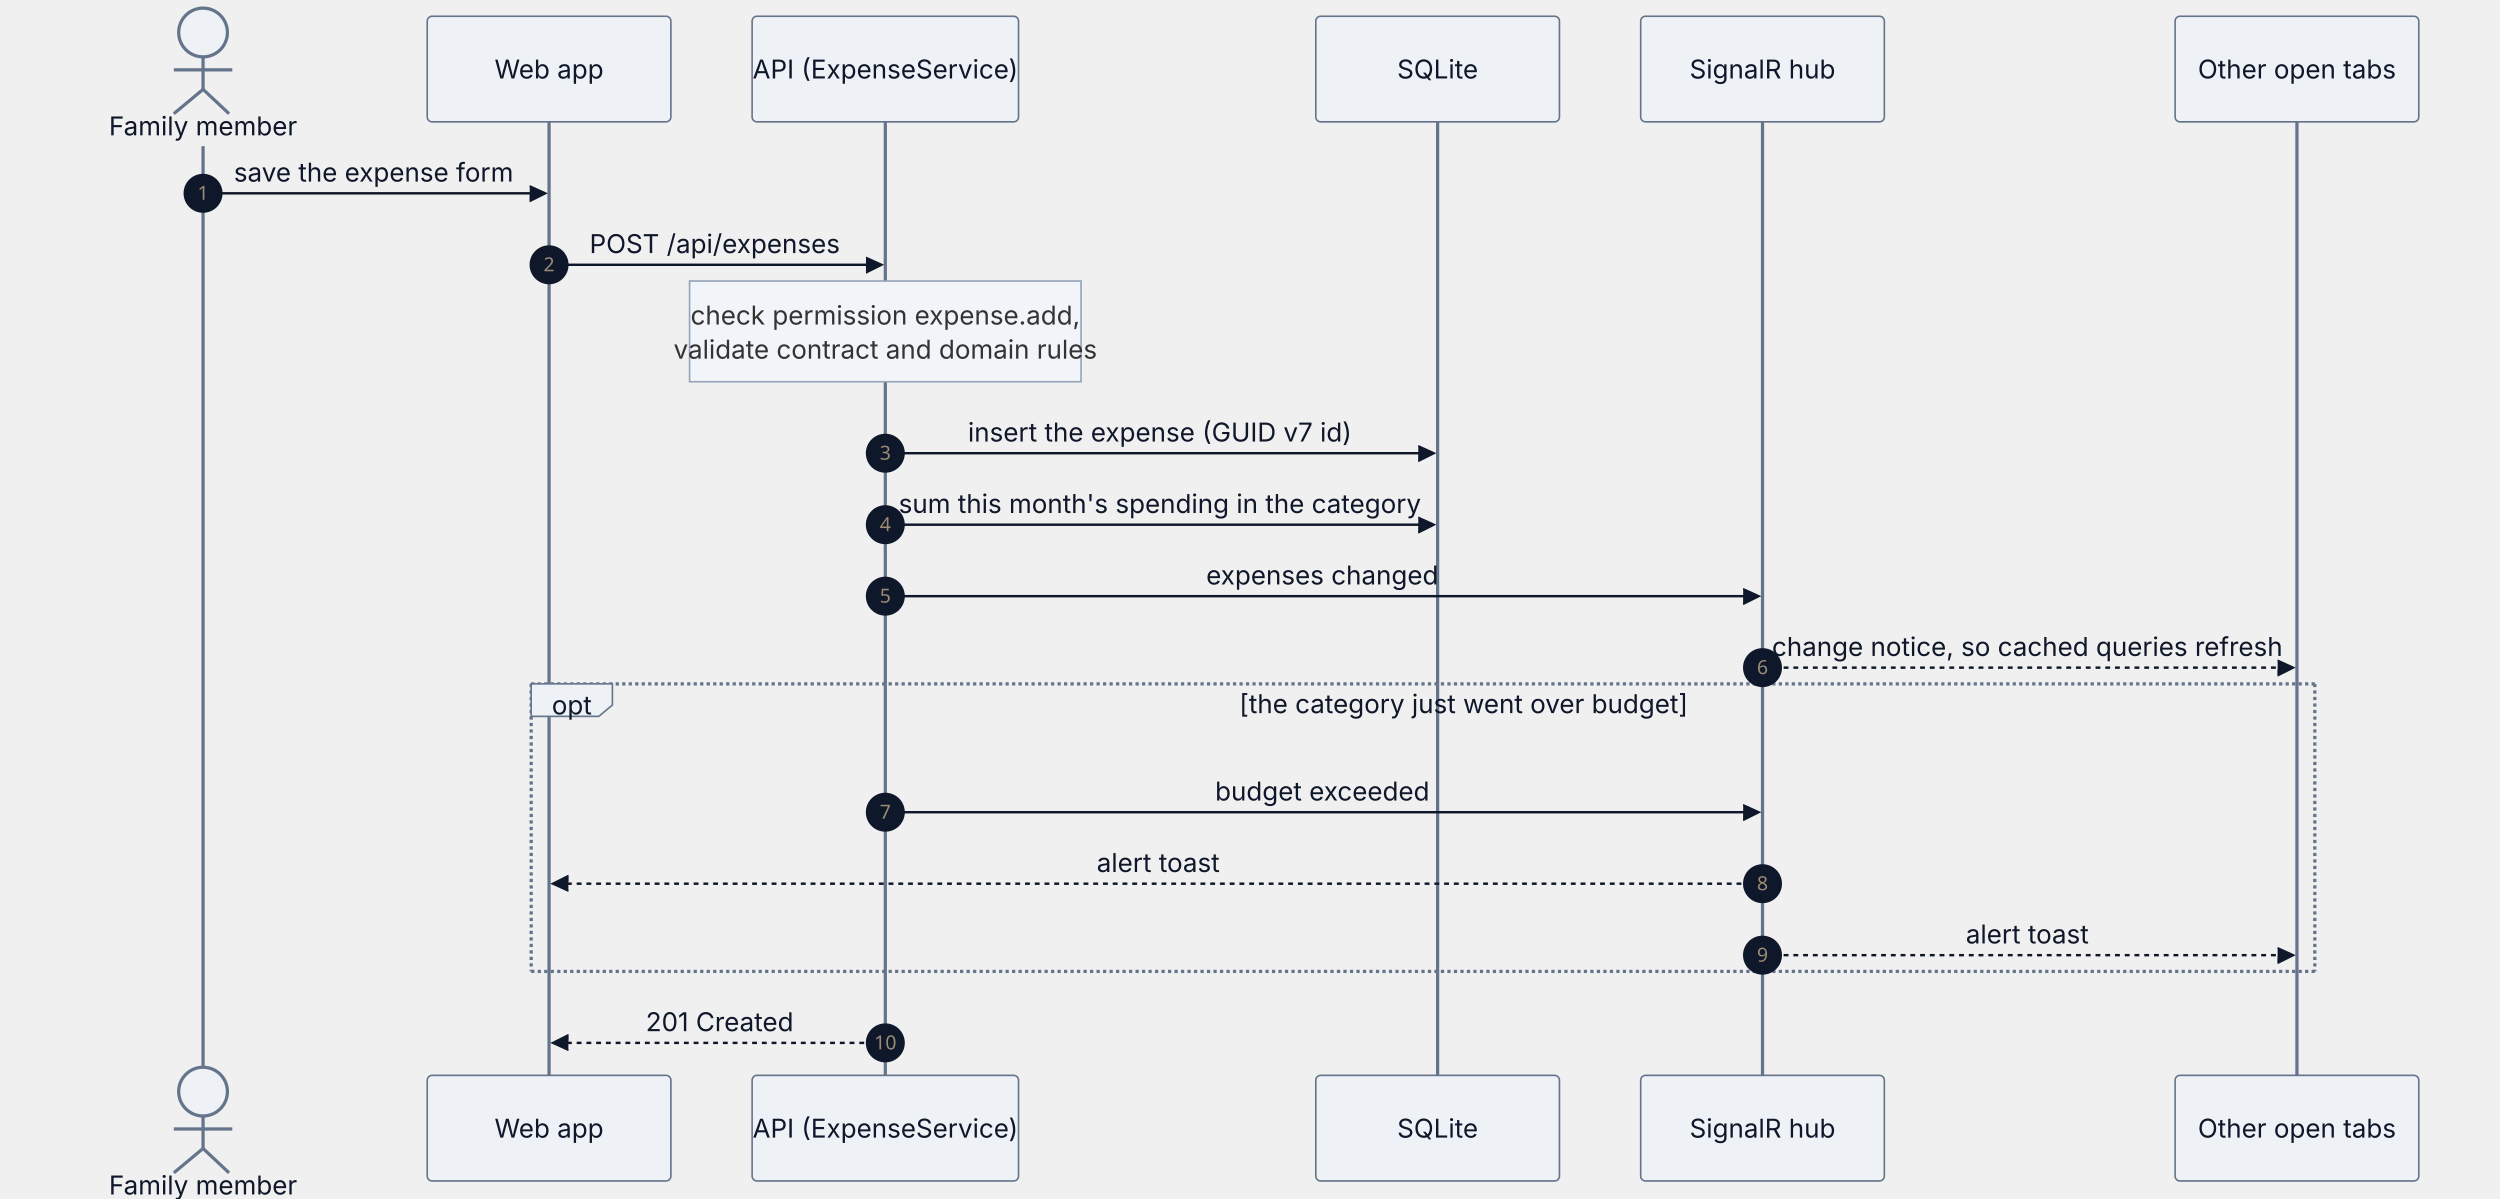
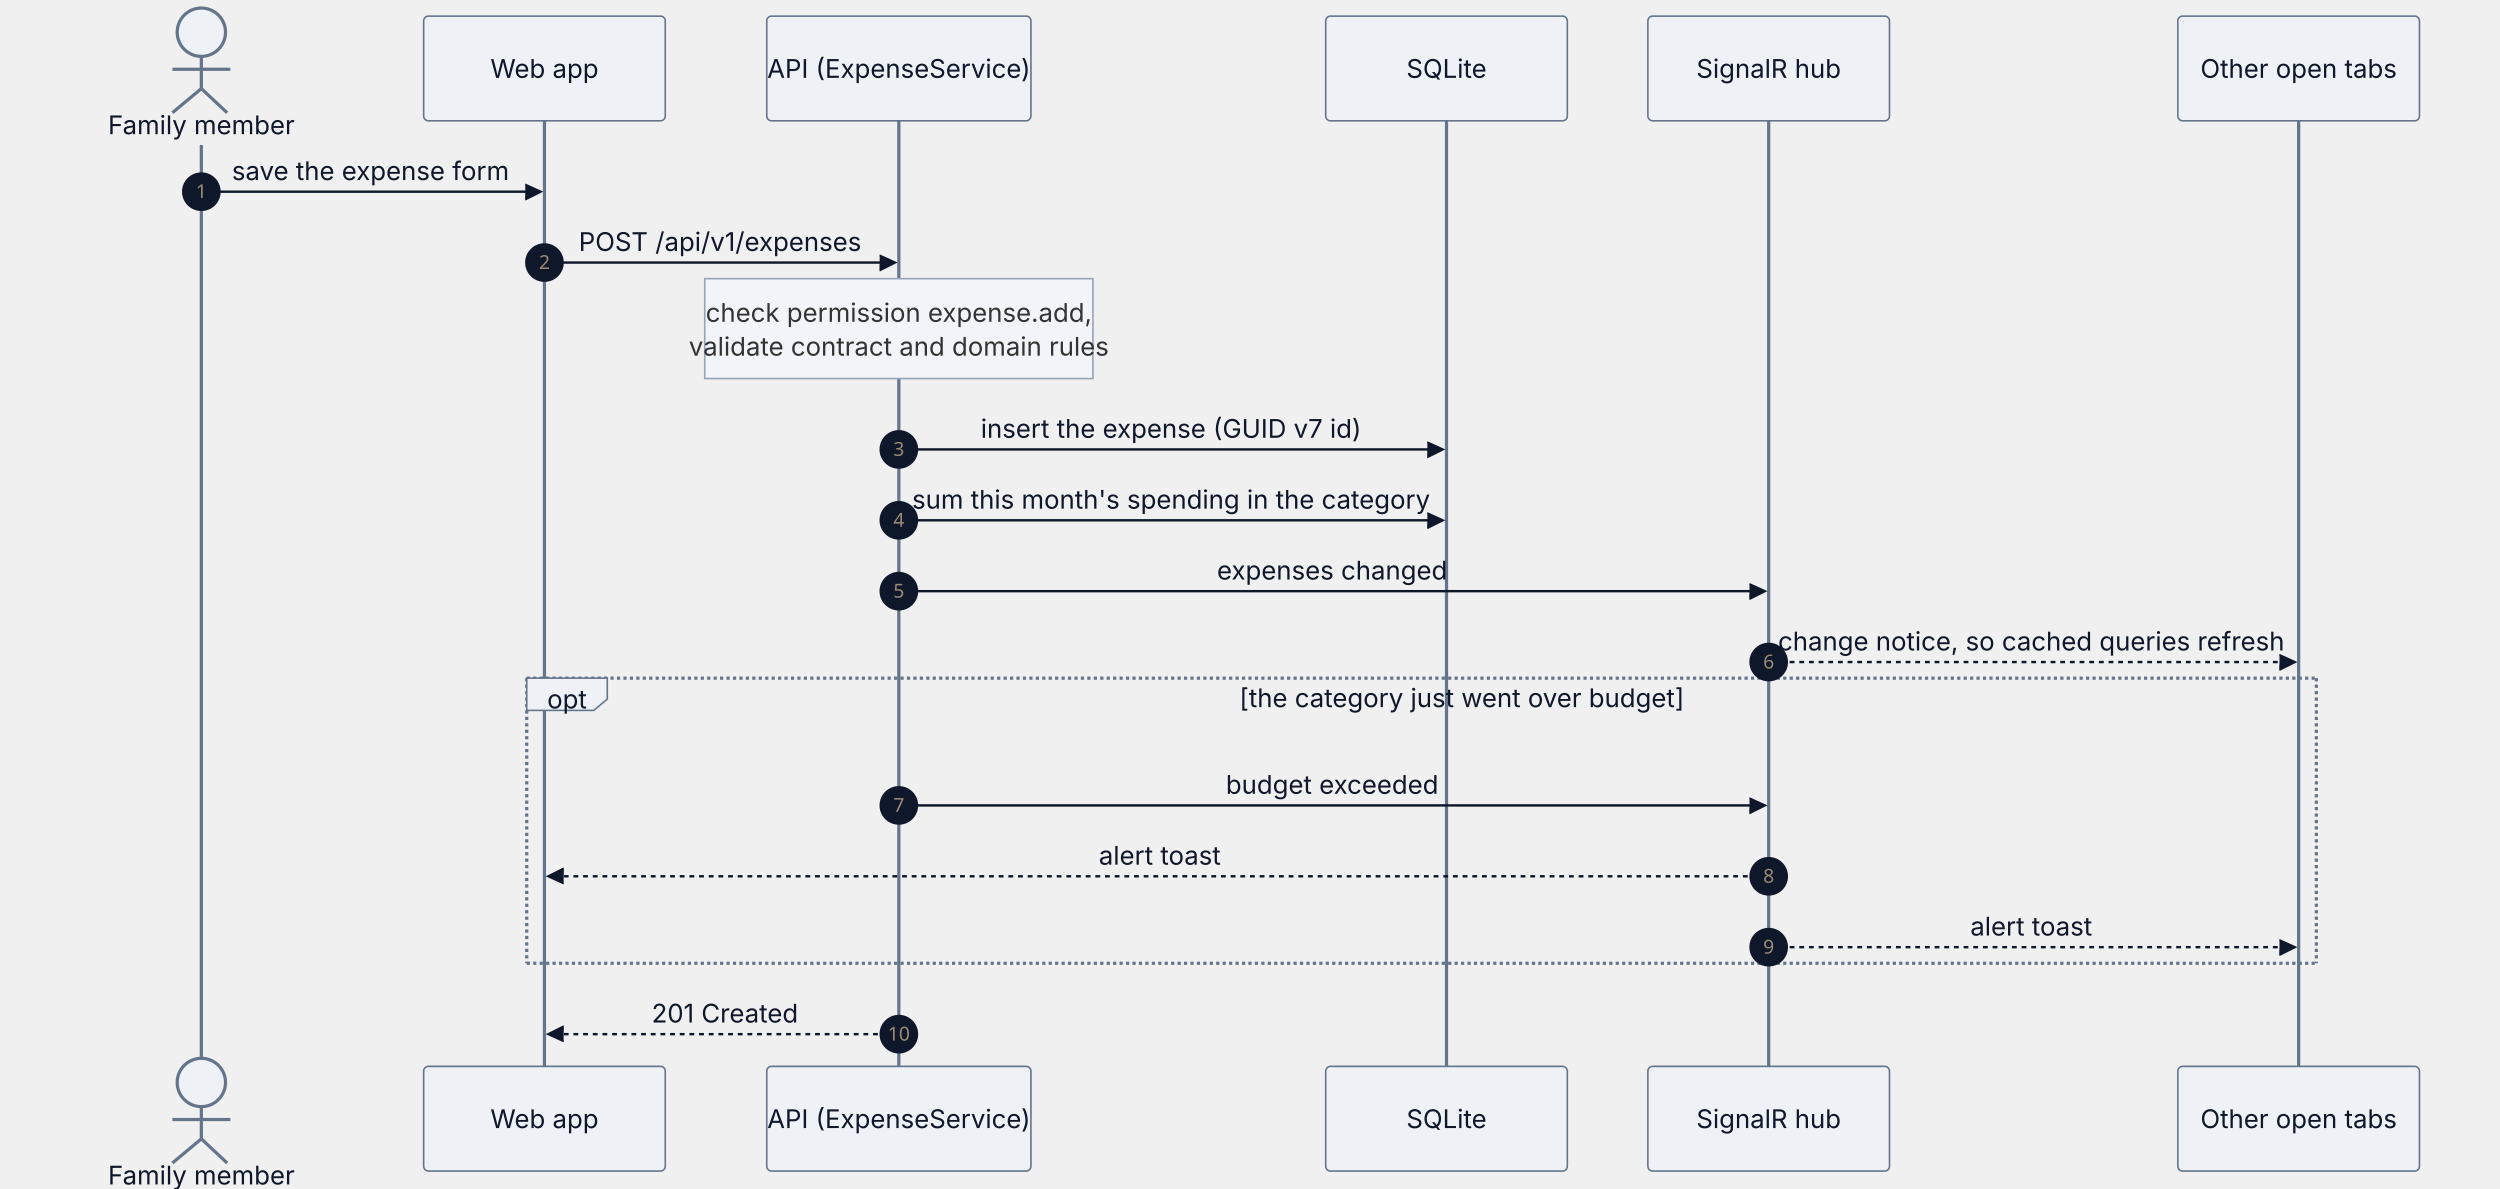
- <svg xmlns="http://www.w3.org/2000/svg" id="my-svg" width="100%" style="max-width: 1539px; background-color: white;" viewBox="-50 -10 1539 738" role="graphics-document document" aria-roledescription="sequence">
-   <g>
-     <rect x="1289" y="652" fill="#eaeaea" stroke="#666" width="150" height="65" name="O" rx="3" ry="3" class="actor actor-bottom" />
-     <text x="1364" y="684.5" dominant-baseline="central" alignment-baseline="central" class="actor actor-box" style="text-anchor: middle; font-size: 16px; font-weight: 400;">
-       <tspan x="1364" dy="0">Other open tabs</tspan>
-     </text>
-   </g>
-   <g>
-     <rect x="960" y="652" fill="#eaeaea" stroke="#666" width="150" height="65" name="H" rx="3" ry="3" class="actor actor-bottom" />
-     <text x="1035" y="684.5" dominant-baseline="central" alignment-baseline="central" class="actor actor-box" style="text-anchor: middle; font-size: 16px; font-weight: 400;">
-       <tspan x="1035" dy="0">SignalR hub</tspan>
-     </text>
-   </g>
-   <g>
-     <rect x="760" y="652" fill="#eaeaea" stroke="#666" width="150" height="65" name="D" rx="3" ry="3" class="actor actor-bottom" />
-     <text x="835" y="684.5" dominant-baseline="central" alignment-baseline="central" class="actor actor-box" style="text-anchor: middle; font-size: 16px; font-weight: 400;">
-       <tspan x="835" dy="0">SQLite</tspan>
-     </text>
-   </g>
-   <g>
-     <rect x="413" y="652" fill="#eaeaea" stroke="#666" width="164" height="65" name="A" rx="3" ry="3" class="actor actor-bottom" />
-     <text x="495" y="684.5" dominant-baseline="central" alignment-baseline="central" class="actor actor-box" style="text-anchor: middle; font-size: 16px; font-weight: 400;">
-       <tspan x="495" dy="0">API (ExpenseService)</tspan>
+ <svg xmlns="http://www.w3.org/2000/svg" id="my-svg" width="100%" style="max-width: 1552px; background-color: white;" viewBox="-50 -10 1552 738" role="graphics-document document" aria-roledescription="sequence">
+   <g>
+     <rect x="1302" y="652" fill="#eaeaea" stroke="#666" width="150" height="65" name="O" rx="3" ry="3" class="actor actor-bottom" />
+     <text x="1377" y="684.5" dominant-baseline="central" alignment-baseline="central" class="actor actor-box" style="text-anchor: middle; font-size: 16px; font-weight: 400;">
+       <tspan x="1377" dy="0">Other open tabs</tspan>
+     </text>
+   </g>
+   <g>
+     <rect x="973" y="652" fill="#eaeaea" stroke="#666" width="150" height="65" name="H" rx="3" ry="3" class="actor actor-bottom" />
+     <text x="1048" y="684.5" dominant-baseline="central" alignment-baseline="central" class="actor actor-box" style="text-anchor: middle; font-size: 16px; font-weight: 400;">
+       <tspan x="1048" dy="0">SignalR hub</tspan>
+     </text>
+   </g>
+   <g>
+     <rect x="773" y="652" fill="#eaeaea" stroke="#666" width="150" height="65" name="D" rx="3" ry="3" class="actor actor-bottom" />
+     <text x="848" y="684.5" dominant-baseline="central" alignment-baseline="central" class="actor actor-box" style="text-anchor: middle; font-size: 16px; font-weight: 400;">
+       <tspan x="848" dy="0">SQLite</tspan>
+     </text>
+   </g>
+   <g>
+     <rect x="426" y="652" fill="#eaeaea" stroke="#666" width="164" height="65" name="A" rx="3" ry="3" class="actor actor-bottom" />
+     <text x="508" y="684.5" dominant-baseline="central" alignment-baseline="central" class="actor actor-box" style="text-anchor: middle; font-size: 16px; font-weight: 400;">
+       <tspan x="508" dy="0">API (ExpenseService)</tspan>
    </text>
  </g>
  <g>
    <rect x="213" y="652" fill="#eaeaea" stroke="#666" width="150" height="65" name="W" rx="3" ry="3" class="actor actor-bottom" />
    <text x="288" y="684.5" dominant-baseline="central" alignment-baseline="central" class="actor actor-box" style="text-anchor: middle; font-size: 16px; font-weight: 400;">
      <tspan x="288" dy="0">Web app</tspan>
    </text>
  </g>
  <g />
  <g>
-     <line id="actor5" x1="1364" y1="65" x2="1364" y2="652" class="actor-line 200" stroke-width="0.5px" stroke="#999" name="O" data-et="life-line" data-id="O" />
+     <line id="actor5" x1="1377" y1="65" x2="1377" y2="652" class="actor-line 200" stroke-width="0.5px" stroke="#999" name="O" data-et="life-line" data-id="O" />
    <g id="root-5" data-et="participant" data-type="participant" data-id="O">
-       <rect x="1289" y="0" fill="#eaeaea" stroke="#666" width="150" height="65" name="O" rx="3" ry="3" class="actor actor-top" />
-       <text x="1364" y="32.5" dominant-baseline="central" alignment-baseline="central" class="actor actor-box" style="text-anchor: middle; font-size: 16px; font-weight: 400;">
-         <tspan x="1364" dy="0">Other open tabs</tspan>
-       </text>
-     </g>
-   </g>
-   <g>
-     <line id="actor4" x1="1035" y1="65" x2="1035" y2="652" class="actor-line 200" stroke-width="0.5px" stroke="#999" name="H" data-et="life-line" data-id="H" />
+       <rect x="1302" y="0" fill="#eaeaea" stroke="#666" width="150" height="65" name="O" rx="3" ry="3" class="actor actor-top" />
+       <text x="1377" y="32.5" dominant-baseline="central" alignment-baseline="central" class="actor actor-box" style="text-anchor: middle; font-size: 16px; font-weight: 400;">
+         <tspan x="1377" dy="0">Other open tabs</tspan>
+       </text>
+     </g>
+   </g>
+   <g>
+     <line id="actor4" x1="1048" y1="65" x2="1048" y2="652" class="actor-line 200" stroke-width="0.5px" stroke="#999" name="H" data-et="life-line" data-id="H" />
    <g id="root-4" data-et="participant" data-type="participant" data-id="H">
-       <rect x="960" y="0" fill="#eaeaea" stroke="#666" width="150" height="65" name="H" rx="3" ry="3" class="actor actor-top" />
-       <text x="1035" y="32.5" dominant-baseline="central" alignment-baseline="central" class="actor actor-box" style="text-anchor: middle; font-size: 16px; font-weight: 400;">
-         <tspan x="1035" dy="0">SignalR hub</tspan>
-       </text>
-     </g>
-   </g>
-   <g>
-     <line id="actor3" x1="835" y1="65" x2="835" y2="652" class="actor-line 200" stroke-width="0.5px" stroke="#999" name="D" data-et="life-line" data-id="D" />
+       <rect x="973" y="0" fill="#eaeaea" stroke="#666" width="150" height="65" name="H" rx="3" ry="3" class="actor actor-top" />
+       <text x="1048" y="32.5" dominant-baseline="central" alignment-baseline="central" class="actor actor-box" style="text-anchor: middle; font-size: 16px; font-weight: 400;">
+         <tspan x="1048" dy="0">SignalR hub</tspan>
+       </text>
+     </g>
+   </g>
+   <g>
+     <line id="actor3" x1="848" y1="65" x2="848" y2="652" class="actor-line 200" stroke-width="0.5px" stroke="#999" name="D" data-et="life-line" data-id="D" />
    <g id="root-3" data-et="participant" data-type="participant" data-id="D">
-       <rect x="760" y="0" fill="#eaeaea" stroke="#666" width="150" height="65" name="D" rx="3" ry="3" class="actor actor-top" />
-       <text x="835" y="32.5" dominant-baseline="central" alignment-baseline="central" class="actor actor-box" style="text-anchor: middle; font-size: 16px; font-weight: 400;">
-         <tspan x="835" dy="0">SQLite</tspan>
-       </text>
-     </g>
-   </g>
-   <g>
-     <line id="actor2" x1="495" y1="65" x2="495" y2="652" class="actor-line 200" stroke-width="0.5px" stroke="#999" name="A" data-et="life-line" data-id="A" />
+       <rect x="773" y="0" fill="#eaeaea" stroke="#666" width="150" height="65" name="D" rx="3" ry="3" class="actor actor-top" />
+       <text x="848" y="32.5" dominant-baseline="central" alignment-baseline="central" class="actor actor-box" style="text-anchor: middle; font-size: 16px; font-weight: 400;">
+         <tspan x="848" dy="0">SQLite</tspan>
+       </text>
+     </g>
+   </g>
+   <g>
+     <line id="actor2" x1="508" y1="65" x2="508" y2="652" class="actor-line 200" stroke-width="0.5px" stroke="#999" name="A" data-et="life-line" data-id="A" />
    <g id="root-2" data-et="participant" data-type="participant" data-id="A">
-       <rect x="413" y="0" fill="#eaeaea" stroke="#666" width="164" height="65" name="A" rx="3" ry="3" class="actor actor-top" />
-       <text x="495" y="32.5" dominant-baseline="central" alignment-baseline="central" class="actor actor-box" style="text-anchor: middle; font-size: 16px; font-weight: 400;">
-         <tspan x="495" dy="0">API (ExpenseService)</tspan>
+       <rect x="426" y="0" fill="#eaeaea" stroke="#666" width="164" height="65" name="A" rx="3" ry="3" class="actor actor-top" />
+       <text x="508" y="32.5" dominant-baseline="central" alignment-baseline="central" class="actor actor-box" style="text-anchor: middle; font-size: 16px; font-weight: 400;">
+         <tspan x="508" dy="0">API (ExpenseService)</tspan>
      </text>
    </g>
  </g>
  <g>
    <line id="actor1" x1="288" y1="65" x2="288" y2="652" class="actor-line 200" stroke-width="0.5px" stroke="#999" name="W" data-et="life-line" data-id="W" />
    <g id="root-1" data-et="participant" data-type="participant" data-id="W">
      <rect x="213" y="0" fill="#eaeaea" stroke="#666" width="150" height="65" name="W" rx="3" ry="3" class="actor actor-top" />
      <text x="288" y="32.5" dominant-baseline="central" alignment-baseline="central" class="actor actor-box" style="text-anchor: middle; font-size: 16px; font-weight: 400;">
        <tspan x="288" dy="0">Web app</tspan>
      </text>
    </g>
  </g>
  <g>
    <line id="actor0" x1="75" y1="80" x2="75" y2="652" class="actor-line 200" stroke-width="0.5px" stroke="#999" name="U" data-et="life-line" data-id="U" />
  </g>
  <style>#my-svg{font-family:Inter,Segoe UI,Arial,sans-serif;font-size:16px;fill:#0F172A;}@keyframes edge-animation-frame{from{stroke-dashoffset:0;}}@keyframes dash{to{stroke-dashoffset:0;}}#my-svg .edge-animation-slow{stroke-dasharray:9,5!important;stroke-dashoffset:900;animation:dash 50s linear infinite;stroke-linecap:round;}#my-svg .edge-animation-fast{stroke-dasharray:9,5!important;stroke-dashoffset:900;animation:dash 20s linear infinite;stroke-linecap:round;}#my-svg .error-icon{fill:#FFFFFF;}#my-svg .error-text{fill:#000000;stroke:#000000;}#my-svg .edge-thickness-normal{stroke-width:1px;}#my-svg .edge-thickness-thick{stroke-width:3.5px;}#my-svg .edge-pattern-solid{stroke-dasharray:0;}#my-svg .edge-thickness-invisible{stroke-width:0;fill:none;}#my-svg .edge-pattern-dashed{stroke-dasharray:3;}#my-svg .edge-pattern-dotted{stroke-dasharray:2;}#my-svg .marker{fill:#64748B;stroke:#64748B;}#my-svg .marker.cross{stroke:#64748B;}#my-svg svg{font-family:Inter,Segoe UI,Arial,sans-serif;font-size:16px;}#my-svg p{margin:0;}#my-svg .actor{stroke:#64748B;fill:#EEF2F7;stroke-width:1;}#my-svg rect.actor.outer-path[data-look="neo"]{filter:drop-shadow( 1px 2px 2px rgba(185,185,185,1));}#my-svg rect.note[data-look="neo"]{stroke:#94A3B8;fill:#F1F5F9;filter:drop-shadow( 1px 2px 2px rgba(185,185,185,1));}#my-svg text.actor&gt;tspan{fill:#0F172A;stroke:none;}#my-svg .actor-line{stroke:#64748B;}#my-svg .innerArc{stroke-width:1.5;stroke-dasharray:none;}#my-svg .messageLine0{stroke-width:1.5;stroke-dasharray:none;stroke:#0F172A;}#my-svg .messageLine1{stroke-width:1.5;stroke-dasharray:2,2;stroke:#0F172A;}#my-svg [id$="-arrowhead"] path{fill:#0F172A;stroke:#0F172A;}#my-svg .sequenceNumber{fill:#9b8b74;}#my-svg [id$="-sequencenumber"]{fill:#0F172A;}#my-svg [id$="-crosshead"] path{fill:#0F172A;stroke:#0F172A;}#my-svg .messageText{fill:#0F172A;stroke:none;}#my-svg .labelBox{stroke:#64748B;fill:#EEF2F7;filter:none;}#my-svg .labelText,#my-svg .labelText&gt;tspan{fill:#0F172A;stroke:none;}#my-svg .loopText,#my-svg .loopText&gt;tspan{fill:#0F172A;stroke:none;}#my-svg .sectionTitle,#my-svg .sectionTitle&gt;tspan{fill:#0F172A;stroke:none;}#my-svg .loopLine{stroke-width:2px;stroke-dasharray:2,2;stroke:#64748B;fill:#64748B;}#my-svg .note{stroke:#94A3B8;fill:#F1F5F9;}#my-svg .noteText,#my-svg .noteText&gt;tspan{fill:#333;stroke:none;font-weight:normal;}#my-svg .activation0{fill:#F8FAFC;stroke:hsl(210, 40%, 88.039%);}#my-svg .activation1{fill:#F8FAFC;stroke:hsl(210, 40%, 88.039%);}#my-svg .activation2{fill:#F8FAFC;stroke:hsl(210, 40%, 88.039%);}#my-svg .actorPopupMenu{position:absolute;}#my-svg .actorPopupMenuPanel{position:absolute;fill:#EEF2F7;box-shadow:0px 8px 16px 0px rgba(0,0,0,0.2);filter:drop-shadow(3px 5px 2px rgb(0 0 0 / 0.4));}#my-svg .actor-man circle,#my-svg line{fill:#EEF2F7;stroke-width:2px;}#my-svg g rect.rect{filter:drop-shadow( 1px 2px 2px rgba(185,185,185,1));stroke:#64748B;}#my-svg .node .neo-node{stroke:#64748B;}#my-svg [data-look="neo"].node rect,#my-svg [data-look="neo"].cluster rect,#my-svg [data-look="neo"].node polygon{stroke:url(#my-svg-gradient);filter:drop-shadow( 1px 2px 2px rgba(185,185,185,1));}#my-svg [data-look="neo"].swimlane.cluster rect{filter:none;}#my-svg [data-look="neo"].node path{stroke:url(#my-svg-gradient);stroke-width:1px;}#my-svg [data-look="neo"].node .outer-path{filter:drop-shadow( 1px 2px 2px rgba(185,185,185,1));}#my-svg [data-look="neo"].node .neo-line path{stroke:#64748B;filter:none;}#my-svg [data-look="neo"].node circle{stroke:url(#my-svg-gradient);filter:drop-shadow( 1px 2px 2px rgba(185,185,185,1));}#my-svg [data-look="neo"].node circle .state-start{fill:#000000;}#my-svg [data-look="neo"].icon-shape .icon{fill:url(#my-svg-gradient);filter:drop-shadow( 1px 2px 2px rgba(185,185,185,1));}#my-svg [data-look="neo"].icon-shape .icon-neo path{stroke:url(#my-svg-gradient);filter:drop-shadow( 1px 2px 2px rgba(185,185,185,1));}#my-svg :root{--mermaid-font-family:"trebuchet ms",verdana,arial,sans-serif;}</style>
  <g />
  <defs>
    <symbol id="my-svg-computer" width="24" height="24">
      <path transform="scale(.5)" d="M2 2v13h20v-13h-20zm18 11h-16v-9h16v9zm-10.228 6l.466-1h3.524l.467 1h-4.457zm14.228 3h-24l2-6h2.104l-1.33 4h18.45l-1.297-4h2.073l2 6zm-5-10h-14v-7h14v7z" />
    </symbol>
  </defs>
  <defs>
    <symbol id="my-svg-database" fill-rule="evenodd" clip-rule="evenodd">
      <path transform="scale(.5)" d="M12.258.001l.256.004.255.005.253.008.251.01.249.012.247.015.246.016.242.019.241.02.239.023.236.024.233.027.231.028.229.031.225.032.223.034.22.036.217.038.214.04.211.041.208.043.205.045.201.046.198.048.194.05.191.051.187.053.183.054.18.056.175.057.172.059.168.06.163.061.16.063.155.064.15.066.074.033.073.033.071.034.07.034.069.035.068.035.067.035.066.035.064.036.064.036.062.036.06.036.06.037.058.037.058.037.055.038.055.038.053.038.052.038.051.039.05.039.048.039.047.039.045.04.044.04.043.04.041.04.04.041.039.041.037.041.036.041.034.041.033.042.032.042.03.042.029.042.027.042.026.043.024.043.023.043.021.043.02.043.018.044.017.043.015.044.013.044.012.044.011.045.009.044.007.045.006.045.004.045.002.045.001.045v17l-.001.045-.002.045-.004.045-.006.045-.007.045-.009.044-.011.045-.012.044-.013.044-.015.044-.017.043-.018.044-.02.043-.021.043-.023.043-.024.043-.026.043-.027.042-.029.042-.03.042-.032.042-.033.042-.034.041-.036.041-.037.041-.039.041-.04.041-.041.04-.043.04-.044.04-.045.04-.047.039-.048.039-.05.039-.051.039-.052.038-.053.038-.055.038-.055.038-.058.037-.058.037-.06.037-.06.036-.062.036-.064.036-.064.036-.066.035-.067.035-.068.035-.069.035-.07.034-.071.034-.073.033-.074.033-.15.066-.155.064-.16.063-.163.061-.168.06-.172.059-.175.057-.18.056-.183.054-.187.053-.191.051-.194.05-.198.048-.201.046-.205.045-.208.043-.211.041-.214.04-.217.038-.22.036-.223.034-.225.032-.229.031-.231.028-.233.027-.236.024-.239.023-.241.02-.242.019-.246.016-.247.015-.249.012-.251.01-.253.008-.255.005-.256.004-.258.001-.258-.001-.256-.004-.255-.005-.253-.008-.251-.01-.249-.012-.247-.015-.245-.016-.243-.019-.241-.02-.238-.023-.236-.024-.234-.027-.231-.028-.228-.031-.226-.032-.223-.034-.22-.036-.217-.038-.214-.04-.211-.041-.208-.043-.204-.045-.201-.046-.198-.048-.195-.05-.19-.051-.187-.053-.184-.054-.179-.056-.176-.057-.172-.059-.167-.06-.164-.061-.159-.063-.155-.064-.151-.066-.074-.033-.072-.033-.072-.034-.07-.034-.069-.035-.068-.035-.067-.035-.066-.035-.064-.036-.063-.036-.062-.036-.061-.036-.06-.037-.058-.037-.057-.037-.056-.038-.055-.038-.053-.038-.052-.038-.051-.039-.049-.039-.049-.039-.046-.039-.046-.04-.044-.04-.043-.04-.041-.04-.04-.041-.039-.041-.037-.041-.036-.041-.034-.041-.033-.042-.032-.042-.03-.042-.029-.042-.027-.042-.026-.043-.024-.043-.023-.043-.021-.043-.02-.043-.018-.044-.017-.043-.015-.044-.013-.044-.012-.044-.011-.045-.009-.044-.007-.045-.006-.045-.004-.045-.002-.045-.001-.045v-17l.001-.045.002-.045.004-.045.006-.045.007-.045.009-.044.011-.045.012-.044.013-.044.015-.044.017-.043.018-.044.02-.043.021-.043.023-.043.024-.043.026-.043.027-.042.029-.042.03-.042.032-.042.033-.042.034-.041.036-.041.037-.041.039-.041.04-.041.041-.04.043-.04.044-.04.046-.04.046-.039.049-.039.049-.039.051-.039.052-.038.053-.038.055-.038.056-.038.057-.037.058-.037.06-.037.061-.036.062-.036.063-.036.064-.036.066-.035.067-.035.068-.035.069-.035.07-.034.072-.034.072-.033.074-.033.151-.066.155-.064.159-.063.164-.061.167-.06.172-.059.176-.057.179-.056.184-.054.187-.053.19-.051.195-.05.198-.048.201-.046.204-.045.208-.043.211-.041.214-.04.217-.038.22-.036.223-.034.226-.032.228-.031.231-.028.234-.027.236-.024.238-.023.241-.02.243-.019.245-.016.247-.015.249-.012.251-.01.253-.008.255-.005.256-.004.258-.001.258.001zm-9.258 20.499v.01l.001.021.003.021.004.022.005.021.006.022.007.022.009.023.01.022.011.023.012.023.013.023.015.023.016.024.017.023.018.024.019.024.021.024.022.025.023.024.024.025.052.049.056.05.061.051.066.051.07.051.075.051.079.052.084.052.088.052.092.052.097.052.102.051.105.052.11.052.114.051.119.051.123.051.127.05.131.05.135.05.139.048.144.049.147.047.152.047.155.047.16.045.163.045.167.043.171.043.176.041.178.041.183.039.187.039.19.037.194.035.197.035.202.033.204.031.209.03.212.029.216.027.219.025.222.024.226.021.23.02.233.018.236.016.24.015.243.012.246.01.249.008.253.005.256.004.259.001.26-.001.257-.004.254-.005.25-.008.247-.011.244-.012.241-.014.237-.016.233-.018.231-.021.226-.021.224-.024.22-.026.216-.027.212-.028.21-.031.205-.031.202-.034.198-.034.194-.036.191-.037.187-.039.183-.04.179-.04.175-.042.172-.043.168-.044.163-.045.16-.046.155-.046.152-.047.148-.048.143-.049.139-.049.136-.05.131-.05.126-.05.123-.051.118-.052.114-.051.11-.052.106-.052.101-.052.096-.052.092-.052.088-.053.083-.051.079-.052.074-.052.07-.051.065-.051.06-.051.056-.05.051-.05.023-.024.023-.025.021-.024.02-.024.019-.024.018-.024.017-.024.015-.023.014-.024.013-.023.012-.023.01-.023.01-.022.008-.022.006-.022.006-.022.004-.022.004-.021.001-.021.001-.021v-4.127l-.077.055-.08.053-.083.054-.085.053-.087.052-.09.052-.093.051-.095.05-.097.05-.1.049-.102.049-.105.048-.106.047-.109.047-.111.046-.114.045-.115.045-.118.044-.12.043-.122.042-.124.042-.126.041-.128.04-.13.04-.132.038-.134.038-.135.037-.138.037-.139.035-.142.035-.143.034-.144.033-.147.032-.148.031-.15.03-.151.03-.153.029-.154.027-.156.027-.158.026-.159.025-.161.024-.162.023-.163.022-.165.021-.166.02-.167.019-.169.018-.169.017-.171.016-.173.015-.173.014-.175.013-.175.012-.177.011-.178.01-.179.008-.179.008-.181.006-.182.005-.182.004-.184.003-.184.002h-.37l-.184-.002-.184-.003-.182-.004-.182-.005-.181-.006-.179-.008-.179-.008-.178-.01-.176-.011-.176-.012-.175-.013-.173-.014-.172-.015-.171-.016-.17-.017-.169-.018-.167-.019-.166-.02-.165-.021-.163-.022-.162-.023-.161-.024-.159-.025-.157-.026-.156-.027-.155-.027-.153-.029-.151-.03-.15-.03-.148-.031-.146-.032-.145-.033-.143-.034-.141-.035-.14-.035-.137-.037-.136-.037-.134-.038-.132-.038-.13-.04-.128-.04-.126-.041-.124-.042-.122-.042-.12-.044-.117-.043-.116-.045-.113-.045-.112-.046-.109-.047-.106-.047-.105-.048-.102-.049-.1-.049-.097-.05-.095-.05-.093-.052-.09-.051-.087-.052-.085-.053-.083-.054-.08-.054-.077-.054v4.127zm0-5.654v.011l.001.021.003.021.004.021.005.022.006.022.007.022.009.022.01.022.011.023.012.023.013.023.015.024.016.023.017.024.018.024.019.024.021.024.022.024.023.025.024.024.052.05.056.05.061.05.066.051.07.051.075.052.079.051.084.052.088.052.092.052.097.052.102.052.105.052.11.051.114.051.119.052.123.05.127.051.131.05.135.049.139.049.144.048.147.048.152.047.155.046.16.045.163.045.167.044.171.042.176.042.178.04.183.04.187.038.19.037.194.036.197.034.202.033.204.032.209.03.212.028.216.027.219.025.222.024.226.022.23.02.233.018.236.016.24.014.243.012.246.01.249.008.253.006.256.003.259.001.26-.001.257-.003.254-.006.25-.008.247-.01.244-.012.241-.015.237-.016.233-.018.231-.02.226-.022.224-.024.22-.025.216-.027.212-.029.21-.03.205-.032.202-.033.198-.035.194-.036.191-.037.187-.039.183-.039.179-.041.175-.042.172-.043.168-.044.163-.045.16-.045.155-.047.152-.047.148-.048.143-.048.139-.05.136-.049.131-.05.126-.051.123-.051.118-.051.114-.052.11-.052.106-.052.101-.052.096-.052.092-.052.088-.052.083-.052.079-.052.074-.051.07-.052.065-.051.06-.05.056-.051.051-.049.023-.025.023-.024.021-.025.02-.024.019-.024.018-.024.017-.024.015-.023.014-.023.013-.024.012-.022.01-.023.01-.023.008-.022.006-.022.006-.022.004-.021.004-.022.001-.021.001-.021v-4.139l-.077.054-.08.054-.083.054-.085.052-.087.053-.09.051-.093.051-.095.051-.097.05-.1.049-.102.049-.105.048-.106.047-.109.047-.111.046-.114.045-.115.044-.118.044-.12.044-.122.042-.124.042-.126.041-.128.04-.13.039-.132.039-.134.038-.135.037-.138.036-.139.036-.142.035-.143.033-.144.033-.147.033-.148.031-.15.03-.151.03-.153.028-.154.028-.156.027-.158.026-.159.025-.161.024-.162.023-.163.022-.165.021-.166.02-.167.019-.169.018-.169.017-.171.016-.173.015-.173.014-.175.013-.175.012-.177.011-.178.009-.179.009-.179.007-.181.007-.182.005-.182.004-.184.003-.184.002h-.37l-.184-.002-.184-.003-.182-.004-.182-.005-.181-.007-.179-.007-.179-.009-.178-.009-.176-.011-.176-.012-.175-.013-.173-.014-.172-.015-.171-.016-.17-.017-.169-.018-.167-.019-.166-.02-.165-.021-.163-.022-.162-.023-.161-.024-.159-.025-.157-.026-.156-.027-.155-.028-.153-.028-.151-.03-.15-.03-.148-.031-.146-.033-.145-.033-.143-.033-.141-.035-.14-.036-.137-.036-.136-.037-.134-.038-.132-.039-.13-.039-.128-.04-.126-.041-.124-.042-.122-.043-.12-.043-.117-.044-.116-.044-.113-.046-.112-.046-.109-.046-.106-.047-.105-.048-.102-.049-.1-.049-.097-.05-.095-.051-.093-.051-.09-.051-.087-.053-.085-.052-.083-.054-.08-.054-.077-.054v4.139zm0-5.666v.011l.001.02.003.022.004.021.005.022.006.021.007.022.009.023.01.022.011.023.012.023.013.023.015.023.016.024.017.024.018.023.019.024.021.025.022.024.023.024.024.025.052.05.056.05.061.05.066.051.07.051.075.052.079.051.084.052.088.052.092.052.097.052.102.052.105.051.11.052.114.051.119.051.123.051.127.05.131.05.135.05.139.049.144.048.147.048.152.047.155.046.16.045.163.045.167.043.171.043.176.042.178.04.183.04.187.038.19.037.194.036.197.034.202.033.204.032.209.03.212.028.216.027.219.025.222.024.226.021.23.02.233.018.236.017.24.014.243.012.246.01.249.008.253.006.256.003.259.001.26-.001.257-.003.254-.006.25-.008.247-.01.244-.013.241-.014.237-.016.233-.018.231-.02.226-.022.224-.024.22-.025.216-.027.212-.029.21-.03.205-.032.202-.033.198-.035.194-.036.191-.037.187-.039.183-.039.179-.041.175-.042.172-.043.168-.044.163-.045.16-.045.155-.047.152-.047.148-.048.143-.049.139-.049.136-.049.131-.051.126-.05.123-.051.118-.052.114-.051.11-.052.106-.052.101-.052.096-.052.092-.052.088-.052.083-.052.079-.052.074-.052.07-.051.065-.051.06-.051.056-.05.051-.049.023-.025.023-.025.021-.024.02-.024.019-.024.018-.024.017-.024.015-.023.014-.024.013-.023.012-.023.01-.022.01-.023.008-.022.006-.022.006-.022.004-.022.004-.021.001-.021.001-.021v-4.153l-.077.054-.08.054-.083.053-.085.053-.087.053-.09.051-.093.051-.095.051-.097.05-.1.049-.102.048-.105.048-.106.048-.109.046-.111.046-.114.046-.115.044-.118.044-.12.043-.122.043-.124.042-.126.041-.128.04-.13.039-.132.039-.134.038-.135.037-.138.036-.139.036-.142.034-.143.034-.144.033-.147.032-.148.032-.15.03-.151.03-.153.028-.154.028-.156.027-.158.026-.159.024-.161.024-.162.023-.163.023-.165.021-.166.02-.167.019-.169.018-.169.017-.171.016-.173.015-.173.014-.175.013-.175.012-.177.01-.178.01-.179.009-.179.007-.181.006-.182.006-.182.004-.184.003-.184.001-.185.001-.185-.001-.184-.001-.184-.003-.182-.004-.182-.006-.181-.006-.179-.007-.179-.009-.178-.01-.176-.01-.176-.012-.175-.013-.173-.014-.172-.015-.171-.016-.17-.017-.169-.018-.167-.019-.166-.02-.165-.021-.163-.023-.162-.023-.161-.024-.159-.024-.157-.026-.156-.027-.155-.028-.153-.028-.151-.03-.15-.03-.148-.032-.146-.032-.145-.033-.143-.034-.141-.034-.14-.036-.137-.036-.136-.037-.134-.038-.132-.039-.13-.039-.128-.041-.126-.041-.124-.041-.122-.043-.12-.043-.117-.044-.116-.044-.113-.046-.112-.046-.109-.046-.106-.048-.105-.048-.102-.048-.1-.05-.097-.049-.095-.051-.093-.051-.09-.052-.087-.052-.085-.053-.083-.053-.08-.054-.077-.054v4.153zm8.74-8.179l-.257.004-.254.005-.25.008-.247.011-.244.012-.241.014-.237.016-.233.018-.231.021-.226.022-.224.023-.22.026-.216.027-.212.028-.21.031-.205.032-.202.033-.198.034-.194.036-.191.038-.187.038-.183.04-.179.041-.175.042-.172.043-.168.043-.163.045-.16.046-.155.046-.152.048-.148.048-.143.048-.139.049-.136.05-.131.05-.126.051-.123.051-.118.051-.114.052-.11.052-.106.052-.101.052-.096.052-.092.052-.088.052-.083.052-.079.052-.074.051-.07.052-.065.051-.06.05-.056.05-.051.05-.023.025-.023.024-.021.024-.02.025-.019.024-.018.024-.017.023-.015.024-.014.023-.013.023-.012.023-.01.023-.01.022-.008.022-.006.023-.006.021-.004.022-.004.021-.001.021-.001.021.001.021.001.021.004.021.004.022.006.021.006.023.008.022.01.022.01.023.012.023.013.023.014.023.015.024.017.023.018.024.019.024.02.025.021.024.023.024.023.025.051.05.056.05.06.05.065.051.07.052.074.051.079.052.083.052.088.052.092.052.096.052.101.052.106.052.11.052.114.052.118.051.123.051.126.051.131.05.136.05.139.049.143.048.148.048.152.048.155.046.16.046.163.045.168.043.172.043.175.042.179.041.183.04.187.038.191.038.194.036.198.034.202.033.205.032.21.031.212.028.216.027.22.026.224.023.226.022.231.021.233.018.237.016.241.014.244.012.247.011.25.008.254.005.257.004.26.001.26-.001.257-.004.254-.005.25-.008.247-.011.244-.012.241-.014.237-.016.233-.018.231-.021.226-.022.224-.023.22-.026.216-.027.212-.028.21-.031.205-.032.202-.033.198-.034.194-.036.191-.038.187-.038.183-.04.179-.041.175-.042.172-.043.168-.043.163-.045.16-.046.155-.046.152-.048.148-.048.143-.048.139-.049.136-.05.131-.05.126-.051.123-.051.118-.051.114-.052.11-.052.106-.052.101-.052.096-.052.092-.052.088-.052.083-.052.079-.052.074-.051.07-.052.065-.051.06-.05.056-.05.051-.05.023-.025.023-.024.021-.024.02-.025.019-.024.018-.024.017-.023.015-.024.014-.023.013-.023.012-.023.01-.023.01-.022.008-.022.006-.023.006-.021.004-.022.004-.021.001-.021.001-.021-.001-.021-.001-.021-.004-.021-.004-.022-.006-.021-.006-.023-.008-.022-.01-.022-.01-.023-.012-.023-.013-.023-.014-.023-.015-.024-.017-.023-.018-.024-.019-.024-.02-.025-.021-.024-.023-.024-.023-.025-.051-.05-.056-.05-.06-.05-.065-.051-.07-.052-.074-.051-.079-.052-.083-.052-.088-.052-.092-.052-.096-.052-.101-.052-.106-.052-.11-.052-.114-.052-.118-.051-.123-.051-.126-.051-.131-.05-.136-.05-.139-.049-.143-.048-.148-.048-.152-.048-.155-.046-.16-.046-.163-.045-.168-.043-.172-.043-.175-.042-.179-.041-.183-.04-.187-.038-.191-.038-.194-.036-.198-.034-.202-.033-.205-.032-.21-.031-.212-.028-.216-.027-.22-.026-.224-.023-.226-.022-.231-.021-.233-.018-.237-.016-.241-.014-.244-.012-.247-.011-.25-.008-.254-.005-.257-.004-.26-.001-.26.001z" />
    </symbol>
  </defs>
  <defs>
    <symbol id="my-svg-clock" width="24" height="24">
      <path transform="scale(.5)" d="M12 2c5.514 0 10 4.486 10 10s-4.486 10-10 10-10-4.486-10-10 4.486-10 10-10zm0-2c-6.627 0-12 5.373-12 12s5.373 12 12 12 12-5.373 12-12-5.373-12-12-12zm5.848 12.459c.202.038.202.333.001.372-1.907.361-6.045 1.111-6.547 1.111-.719 0-1.301-.582-1.301-1.301 0-.512.77-5.447 1.125-7.445.034-.192.312-.181.343.014l.985 6.238 5.394 1.011z" />
    </symbol>
  </defs>
  <defs>
    <marker id="my-svg-arrowhead" refX="7.9" refY="5" markerUnits="userSpaceOnUse" markerWidth="12" markerHeight="12" orient="auto-start-reverse">
      <path d="M -1 0 L 10 5 L 0 10 z" />
    </marker>
  </defs>
  <defs>
    <marker id="my-svg-crosshead" markerWidth="15" markerHeight="8" orient="auto" refX="4" refY="4.5">
      <path fill="none" stroke="#000000" stroke-width="1pt" d="M 1,2 L 6,7 M 6,2 L 1,7" style="stroke-dasharray: 0, 0;" />
    </marker>
  </defs>
  <defs>
    <marker id="my-svg-filled-head" refX="15.5" refY="7" markerWidth="20" markerHeight="28" orient="auto">
      <path d="M 18,7 L9,13 L14,7 L9,1 Z" />
    </marker>
  </defs>
  <defs>
    <marker id="my-svg-sequencenumber" refX="15" refY="15" markerWidth="60" markerHeight="40" orient="auto">
      <circle cx="15" cy="15" r="6" />
    </marker>
  </defs>
  <defs>
    <marker id="my-svg-solidTopArrowHead" refX="7.9" refY="7.25" markerUnits="userSpaceOnUse" markerWidth="12" markerHeight="12" orient="auto-start-reverse">
      <path d="M 0 0 L 10 8 L 0 8 z" />
    </marker>
  </defs>
  <defs>
    <marker id="my-svg-solidBottomArrowHead" refX="7.9" refY="0.75" markerUnits="userSpaceOnUse" markerWidth="12" markerHeight="12" orient="auto-start-reverse">
      <path d="M 0 0 L 10 0 L 0 8 z" />
    </marker>
  </defs>
  <defs>
    <marker id="my-svg-stickTopArrowHead" refX="7.5" refY="7" markerUnits="userSpaceOnUse" markerWidth="12" markerHeight="12" orient="auto-start-reverse">
      <path d="M 0 0 L 7 7" stroke="black" stroke-width="1.5" fill="none" />
    </marker>
  </defs>
  <defs>
    <marker id="my-svg-stickBottomArrowHead" refX="7.5" refY="0" markerUnits="userSpaceOnUse" markerWidth="12" markerHeight="12" orient="auto-start-reverse">
      <path d="M 0 7 L 7 0" stroke="black" stroke-width="1.5" fill="none" />
    </marker>
  </defs>
  <g data-et="note" data-id="i3">
-     <rect x="374.5" y="163" fill="#EDF2AE" stroke="#666" width="241" height="62" class="note" />
-     <text x="495" y="168" text-anchor="middle" dominant-baseline="middle" alignment-baseline="middle" class="noteText" dy="1em" style="font-size: 16px; font-weight: 400;">
-       <tspan x="495">check permission expense.add,</tspan>
-     </text>
-     <text x="495" y="189" text-anchor="middle" dominant-baseline="middle" alignment-baseline="middle" class="noteText" dy="1em" style="font-size: 16px; font-weight: 400;">
-       <tspan x="495">validate contract and domain rules</tspan>
+     <rect x="387.5" y="163" fill="#EDF2AE" stroke="#666" width="241" height="62" class="note" />
+     <text x="508" y="168" text-anchor="middle" dominant-baseline="middle" alignment-baseline="middle" class="noteText" dy="1em" style="font-size: 16px; font-weight: 400;">
+       <tspan x="508">check permission expense.add,</tspan>
+     </text>
+     <text x="508" y="189" text-anchor="middle" dominant-baseline="middle" alignment-baseline="middle" class="noteText" dy="1em" style="font-size: 16px; font-weight: 400;">
+       <tspan x="508">validate contract and domain rules</tspan>
    </text>
  </g>
  <g data-et="control-structure" data-id="i12">
-     <line x1="277" y1="411" x2="1375" y2="411" class="loopLine" />
-     <line x1="1375" y1="411" x2="1375" y2="588" class="loopLine" />
-     <line x1="277" y1="588" x2="1375" y2="588" class="loopLine" />
+     <line x1="277" y1="411" x2="1388" y2="411" class="loopLine" />
+     <line x1="1388" y1="411" x2="1388" y2="588" class="loopLine" />
+     <line x1="277" y1="588" x2="1388" y2="588" class="loopLine" />
    <line x1="277" y1="411" x2="277" y2="588" class="loopLine" />
    <polygon points="277,411 327,411 327,424 318.6,431 277,431" class="labelBox" />
    <text x="302" y="424" text-anchor="middle" dominant-baseline="middle" alignment-baseline="middle" class="labelText" style="font-size: 16px; font-weight: 400;">opt</text>
-     <text x="851" y="429" text-anchor="middle" class="loopText" style="font-size: 16px; font-weight: 400;">
-       <tspan x="851">[the category just went over budget]</tspan>
+     <text x="857.5" y="429" text-anchor="middle" class="loopText" style="font-size: 16px; font-weight: 400;">
+       <tspan x="857.5">[the category just went over budget]</tspan>
    </text>
  </g>
  <g class="actor-man actor-top" name="U" data-et="participant" data-type="actor" data-id="U" style="stroke: rgb(100, 116, 139);">
    <line id="actor-man-torso0" x1="75" y1="25" x2="75" y2="45" />
    <line id="actor-man-arms0" x1="57" y1="33" x2="93" y2="33" />
    <line x1="57" y1="60" x2="75" y2="45" />
    <line x1="75" y1="45" x2="91" y2="60" />
    <circle cx="75" cy="10" r="15" width="150" height="65" />
    <text x="75" y="67.5" dominant-baseline="central" alignment-baseline="central" class="actor actor-man" style="text-anchor: middle; font-size: 16px; font-weight: 400;">
      <tspan x="75" dy="0">Family member</tspan>
    </text>
  </g>
  <text x="180" y="80" text-anchor="middle" dominant-baseline="middle" alignment-baseline="middle" class="messageText" dy="1em" style="font-size: 16px; font-weight: 400;">save the expense form</text>
  <line x1="82" y1="109" x2="284" y2="109" class="messageLine0" data-et="message" data-id="i1" data-from="U" data-to="W" stroke-width="2" stroke="none" marker-end="url(#my-svg-arrowhead)" style="fill: none;" />
  <line x1="75" y1="109" x2="75" y2="109" stroke-width="0" marker-start="url(#my-svg-sequencenumber)" />
  <text x="75" y="113" font-family="sans-serif" font-size="12px" text-anchor="middle" class="sequenceNumber">1</text>
-   <text x="390" y="124" text-anchor="middle" dominant-baseline="middle" alignment-baseline="middle" class="messageText" dy="1em" style="font-size: 16px; font-weight: 400;">POST /api/expenses</text>
-   <line x1="295" y1="153" x2="491" y2="153" class="messageLine0" data-et="message" data-id="i2" data-from="W" data-to="A" stroke-width="2" stroke="none" marker-end="url(#my-svg-arrowhead)" style="fill: none;" />
+   <text x="397" y="124" text-anchor="middle" dominant-baseline="middle" alignment-baseline="middle" class="messageText" dy="1em" style="font-size: 16px; font-weight: 400;">POST /api/v1/expenses</text>
+   <line x1="295" y1="153" x2="504" y2="153" class="messageLine0" data-et="message" data-id="i2" data-from="W" data-to="A" stroke-width="2" stroke="none" marker-end="url(#my-svg-arrowhead)" style="fill: none;" />
  <line x1="288" y1="153" x2="288" y2="153" stroke-width="0" marker-start="url(#my-svg-sequencenumber)" />
  <text x="288" y="157" font-family="sans-serif" font-size="12px" text-anchor="middle" class="sequenceNumber">2</text>
-   <text x="664" y="240" text-anchor="middle" dominant-baseline="middle" alignment-baseline="middle" class="messageText" dy="1em" style="font-size: 16px; font-weight: 400;">insert the expense (GUID v7 id)</text>
-   <line x1="502" y1="269" x2="831" y2="269" class="messageLine0" data-et="message" data-id="i4" data-from="A" data-to="D" stroke-width="2" stroke="none" marker-end="url(#my-svg-arrowhead)" style="fill: none;" />
-   <line x1="495" y1="269" x2="495" y2="269" stroke-width="0" marker-start="url(#my-svg-sequencenumber)" />
-   <text x="495" y="273" font-family="sans-serif" font-size="12px" text-anchor="middle" class="sequenceNumber">3</text>
-   <text x="664" y="284" text-anchor="middle" dominant-baseline="middle" alignment-baseline="middle" class="messageText" dy="1em" style="font-size: 16px; font-weight: 400;">sum this month's spending in the category</text>
-   <line x1="502" y1="313" x2="831" y2="313" class="messageLine0" data-et="message" data-id="i5" data-from="A" data-to="D" stroke-width="2" stroke="none" marker-end="url(#my-svg-arrowhead)" style="fill: none;" />
-   <line x1="495" y1="313" x2="495" y2="313" stroke-width="0" marker-start="url(#my-svg-sequencenumber)" />
-   <text x="495" y="317" font-family="sans-serif" font-size="12px" text-anchor="middle" class="sequenceNumber">4</text>
-   <text x="764" y="328" text-anchor="middle" dominant-baseline="middle" alignment-baseline="middle" class="messageText" dy="1em" style="font-size: 16px; font-weight: 400;">expenses changed</text>
-   <line x1="502" y1="357" x2="1031" y2="357" class="messageLine0" data-et="message" data-id="i6" data-from="A" data-to="H" stroke-width="2" stroke="none" marker-end="url(#my-svg-arrowhead)" style="fill: none;" />
-   <line x1="495" y1="357" x2="495" y2="357" stroke-width="0" marker-start="url(#my-svg-sequencenumber)" />
-   <text x="495" y="361" font-family="sans-serif" font-size="12px" text-anchor="middle" class="sequenceNumber">5</text>
-   <text x="1198" y="372" text-anchor="middle" dominant-baseline="middle" alignment-baseline="middle" class="messageText" dy="1em" style="font-size: 16px; font-weight: 400;">change notice, so cached queries refresh</text>
-   <line x1="1042" y1="401" x2="1360" y2="401" class="messageLine1" data-et="message" data-id="i7" data-from="H" data-to="O" stroke-width="2" stroke="none" marker-end="url(#my-svg-arrowhead)" style="stroke-dasharray: 3, 3; fill: none;" />
-   <line x1="1035" y1="401" x2="1035" y2="401" stroke-width="0" marker-start="url(#my-svg-sequencenumber)" />
-   <text x="1035" y="405" font-family="sans-serif" font-size="12px" text-anchor="middle" class="sequenceNumber">6</text>
-   <text x="764" y="461" text-anchor="middle" dominant-baseline="middle" alignment-baseline="middle" class="messageText" dy="1em" style="font-size: 16px; font-weight: 400;">budget exceeded</text>
-   <line x1="502" y1="490" x2="1031" y2="490" class="messageLine0" data-et="message" data-id="i9" data-from="A" data-to="H" stroke-width="2" stroke="none" marker-end="url(#my-svg-arrowhead)" style="fill: none;" />
-   <line x1="495" y1="490" x2="495" y2="490" stroke-width="0" marker-start="url(#my-svg-sequencenumber)" />
-   <text x="495" y="494" font-family="sans-serif" font-size="12px" text-anchor="middle" class="sequenceNumber">7</text>
-   <text x="663" y="505" text-anchor="middle" dominant-baseline="middle" alignment-baseline="middle" class="messageText" dy="1em" style="font-size: 16px; font-weight: 400;">alert toast</text>
-   <line x1="1040" y1="534" x2="292" y2="534" class="messageLine1" data-et="message" data-id="i10" data-from="H" data-to="W" stroke-width="2" stroke="none" marker-end="url(#my-svg-arrowhead)" style="stroke-dasharray: 3, 3; fill: none;" />
-   <line x1="1035" y1="534" x2="1035" y2="534" stroke-width="0" marker-start="url(#my-svg-sequencenumber)" />
-   <text x="1035" y="538" font-family="sans-serif" font-size="12px" text-anchor="middle" class="sequenceNumber">8</text>
-   <text x="1198" y="549" text-anchor="middle" dominant-baseline="middle" alignment-baseline="middle" class="messageText" dy="1em" style="font-size: 16px; font-weight: 400;">alert toast</text>
-   <line x1="1042" y1="578" x2="1360" y2="578" class="messageLine1" data-et="message" data-id="i11" data-from="H" data-to="O" stroke-width="2" stroke="none" marker-end="url(#my-svg-arrowhead)" style="stroke-dasharray: 3, 3; fill: none;" />
-   <line x1="1035" y1="578" x2="1035" y2="578" stroke-width="0" marker-start="url(#my-svg-sequencenumber)" />
-   <text x="1035" y="582" font-family="sans-serif" font-size="12px" text-anchor="middle" class="sequenceNumber">9</text>
-   <text x="393" y="603" text-anchor="middle" dominant-baseline="middle" alignment-baseline="middle" class="messageText" dy="1em" style="font-size: 16px; font-weight: 400;">201 Created</text>
-   <line x1="500" y1="632" x2="292" y2="632" class="messageLine1" data-et="message" data-id="i13" data-from="A" data-to="W" stroke-width="2" stroke="none" marker-end="url(#my-svg-arrowhead)" style="stroke-dasharray: 3, 3; fill: none;" />
-   <line x1="495" y1="632" x2="495" y2="632" stroke-width="0" marker-start="url(#my-svg-sequencenumber)" />
-   <text x="495" y="636" font-family="sans-serif" font-size="12px" text-anchor="middle" class="sequenceNumber">10</text>
+   <text x="677" y="240" text-anchor="middle" dominant-baseline="middle" alignment-baseline="middle" class="messageText" dy="1em" style="font-size: 16px; font-weight: 400;">insert the expense (GUID v7 id)</text>
+   <line x1="515" y1="269" x2="844" y2="269" class="messageLine0" data-et="message" data-id="i4" data-from="A" data-to="D" stroke-width="2" stroke="none" marker-end="url(#my-svg-arrowhead)" style="fill: none;" />
+   <line x1="508" y1="269" x2="508" y2="269" stroke-width="0" marker-start="url(#my-svg-sequencenumber)" />
+   <text x="508" y="273" font-family="sans-serif" font-size="12px" text-anchor="middle" class="sequenceNumber">3</text>
+   <text x="677" y="284" text-anchor="middle" dominant-baseline="middle" alignment-baseline="middle" class="messageText" dy="1em" style="font-size: 16px; font-weight: 400;">sum this month's spending in the category</text>
+   <line x1="515" y1="313" x2="844" y2="313" class="messageLine0" data-et="message" data-id="i5" data-from="A" data-to="D" stroke-width="2" stroke="none" marker-end="url(#my-svg-arrowhead)" style="fill: none;" />
+   <line x1="508" y1="313" x2="508" y2="313" stroke-width="0" marker-start="url(#my-svg-sequencenumber)" />
+   <text x="508" y="317" font-family="sans-serif" font-size="12px" text-anchor="middle" class="sequenceNumber">4</text>
+   <text x="777" y="328" text-anchor="middle" dominant-baseline="middle" alignment-baseline="middle" class="messageText" dy="1em" style="font-size: 16px; font-weight: 400;">expenses changed</text>
+   <line x1="515" y1="357" x2="1044" y2="357" class="messageLine0" data-et="message" data-id="i6" data-from="A" data-to="H" stroke-width="2" stroke="none" marker-end="url(#my-svg-arrowhead)" style="fill: none;" />
+   <line x1="508" y1="357" x2="508" y2="357" stroke-width="0" marker-start="url(#my-svg-sequencenumber)" />
+   <text x="508" y="361" font-family="sans-serif" font-size="12px" text-anchor="middle" class="sequenceNumber">5</text>
+   <text x="1211" y="372" text-anchor="middle" dominant-baseline="middle" alignment-baseline="middle" class="messageText" dy="1em" style="font-size: 16px; font-weight: 400;">change notice, so cached queries refresh</text>
+   <line x1="1055" y1="401" x2="1373" y2="401" class="messageLine1" data-et="message" data-id="i7" data-from="H" data-to="O" stroke-width="2" stroke="none" marker-end="url(#my-svg-arrowhead)" style="stroke-dasharray: 3, 3; fill: none;" />
+   <line x1="1048" y1="401" x2="1048" y2="401" stroke-width="0" marker-start="url(#my-svg-sequencenumber)" />
+   <text x="1048" y="405" font-family="sans-serif" font-size="12px" text-anchor="middle" class="sequenceNumber">6</text>
+   <text x="777" y="461" text-anchor="middle" dominant-baseline="middle" alignment-baseline="middle" class="messageText" dy="1em" style="font-size: 16px; font-weight: 400;">budget exceeded</text>
+   <line x1="515" y1="490" x2="1044" y2="490" class="messageLine0" data-et="message" data-id="i9" data-from="A" data-to="H" stroke-width="2" stroke="none" marker-end="url(#my-svg-arrowhead)" style="fill: none;" />
+   <line x1="508" y1="490" x2="508" y2="490" stroke-width="0" marker-start="url(#my-svg-sequencenumber)" />
+   <text x="508" y="494" font-family="sans-serif" font-size="12px" text-anchor="middle" class="sequenceNumber">7</text>
+   <text x="670" y="505" text-anchor="middle" dominant-baseline="middle" alignment-baseline="middle" class="messageText" dy="1em" style="font-size: 16px; font-weight: 400;">alert toast</text>
+   <line x1="1053" y1="534" x2="292" y2="534" class="messageLine1" data-et="message" data-id="i10" data-from="H" data-to="W" stroke-width="2" stroke="none" marker-end="url(#my-svg-arrowhead)" style="stroke-dasharray: 3, 3; fill: none;" />
+   <line x1="1048" y1="534" x2="1048" y2="534" stroke-width="0" marker-start="url(#my-svg-sequencenumber)" />
+   <text x="1048" y="538" font-family="sans-serif" font-size="12px" text-anchor="middle" class="sequenceNumber">8</text>
+   <text x="1211" y="549" text-anchor="middle" dominant-baseline="middle" alignment-baseline="middle" class="messageText" dy="1em" style="font-size: 16px; font-weight: 400;">alert toast</text>
+   <line x1="1055" y1="578" x2="1373" y2="578" class="messageLine1" data-et="message" data-id="i11" data-from="H" data-to="O" stroke-width="2" stroke="none" marker-end="url(#my-svg-arrowhead)" style="stroke-dasharray: 3, 3; fill: none;" />
+   <line x1="1048" y1="578" x2="1048" y2="578" stroke-width="0" marker-start="url(#my-svg-sequencenumber)" />
+   <text x="1048" y="582" font-family="sans-serif" font-size="12px" text-anchor="middle" class="sequenceNumber">9</text>
+   <text x="400" y="603" text-anchor="middle" dominant-baseline="middle" alignment-baseline="middle" class="messageText" dy="1em" style="font-size: 16px; font-weight: 400;">201 Created</text>
+   <line x1="513" y1="632" x2="292" y2="632" class="messageLine1" data-et="message" data-id="i13" data-from="A" data-to="W" stroke-width="2" stroke="none" marker-end="url(#my-svg-arrowhead)" style="stroke-dasharray: 3, 3; fill: none;" />
+   <line x1="508" y1="632" x2="508" y2="632" stroke-width="0" marker-start="url(#my-svg-sequencenumber)" />
+   <text x="508" y="636" font-family="sans-serif" font-size="12px" text-anchor="middle" class="sequenceNumber">10</text>
  <g class="actor-man actor-bottom" name="U" style="stroke: rgb(100, 116, 139);">
    <line id="actor-man-torso5" x1="75" y1="677" x2="75" y2="697" />
    <line id="actor-man-arms5" x1="57" y1="685" x2="93" y2="685" />
    <line x1="57" y1="712" x2="75" y2="697" />
    <line x1="75" y1="697" x2="91" y2="712" />
    <circle cx="75" cy="662" r="15" width="150" height="65" />
    <text x="75" y="719.5" dominant-baseline="central" alignment-baseline="central" class="actor actor-man" style="text-anchor: middle; font-size: 16px; font-weight: 400;">
      <tspan x="75" dy="0">Family member</tspan>
    </text>
  </g>
</svg>
